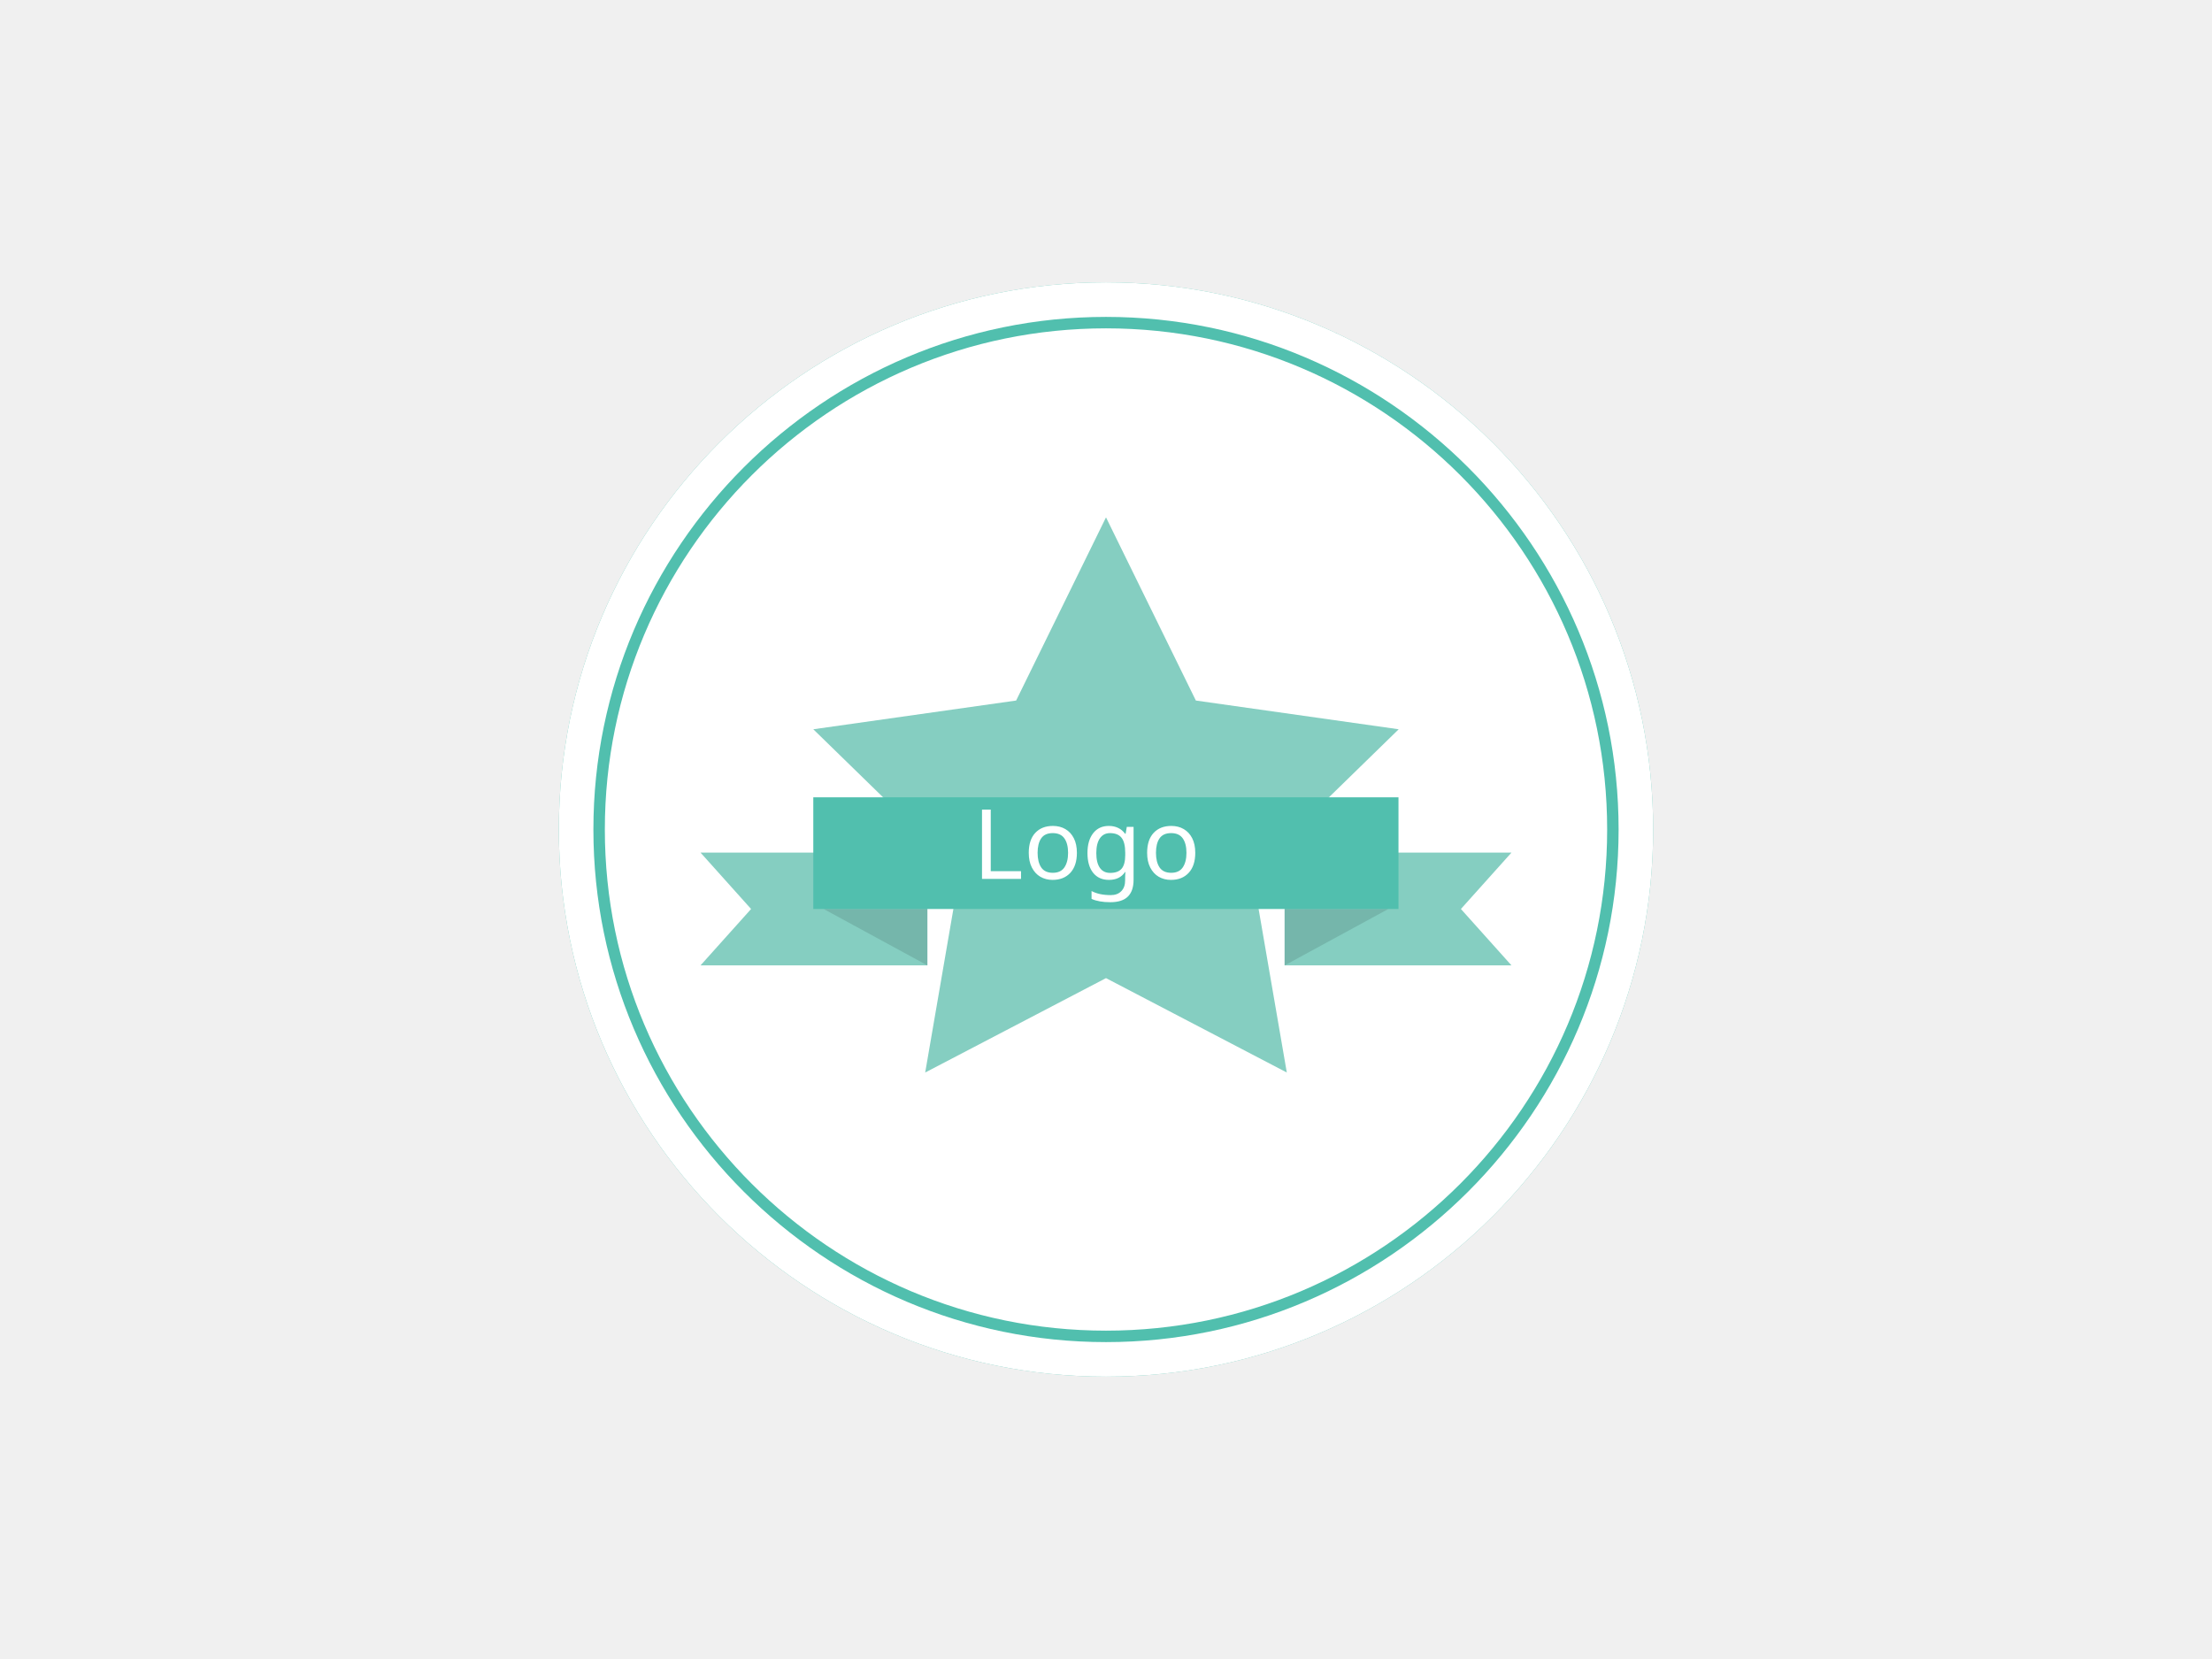
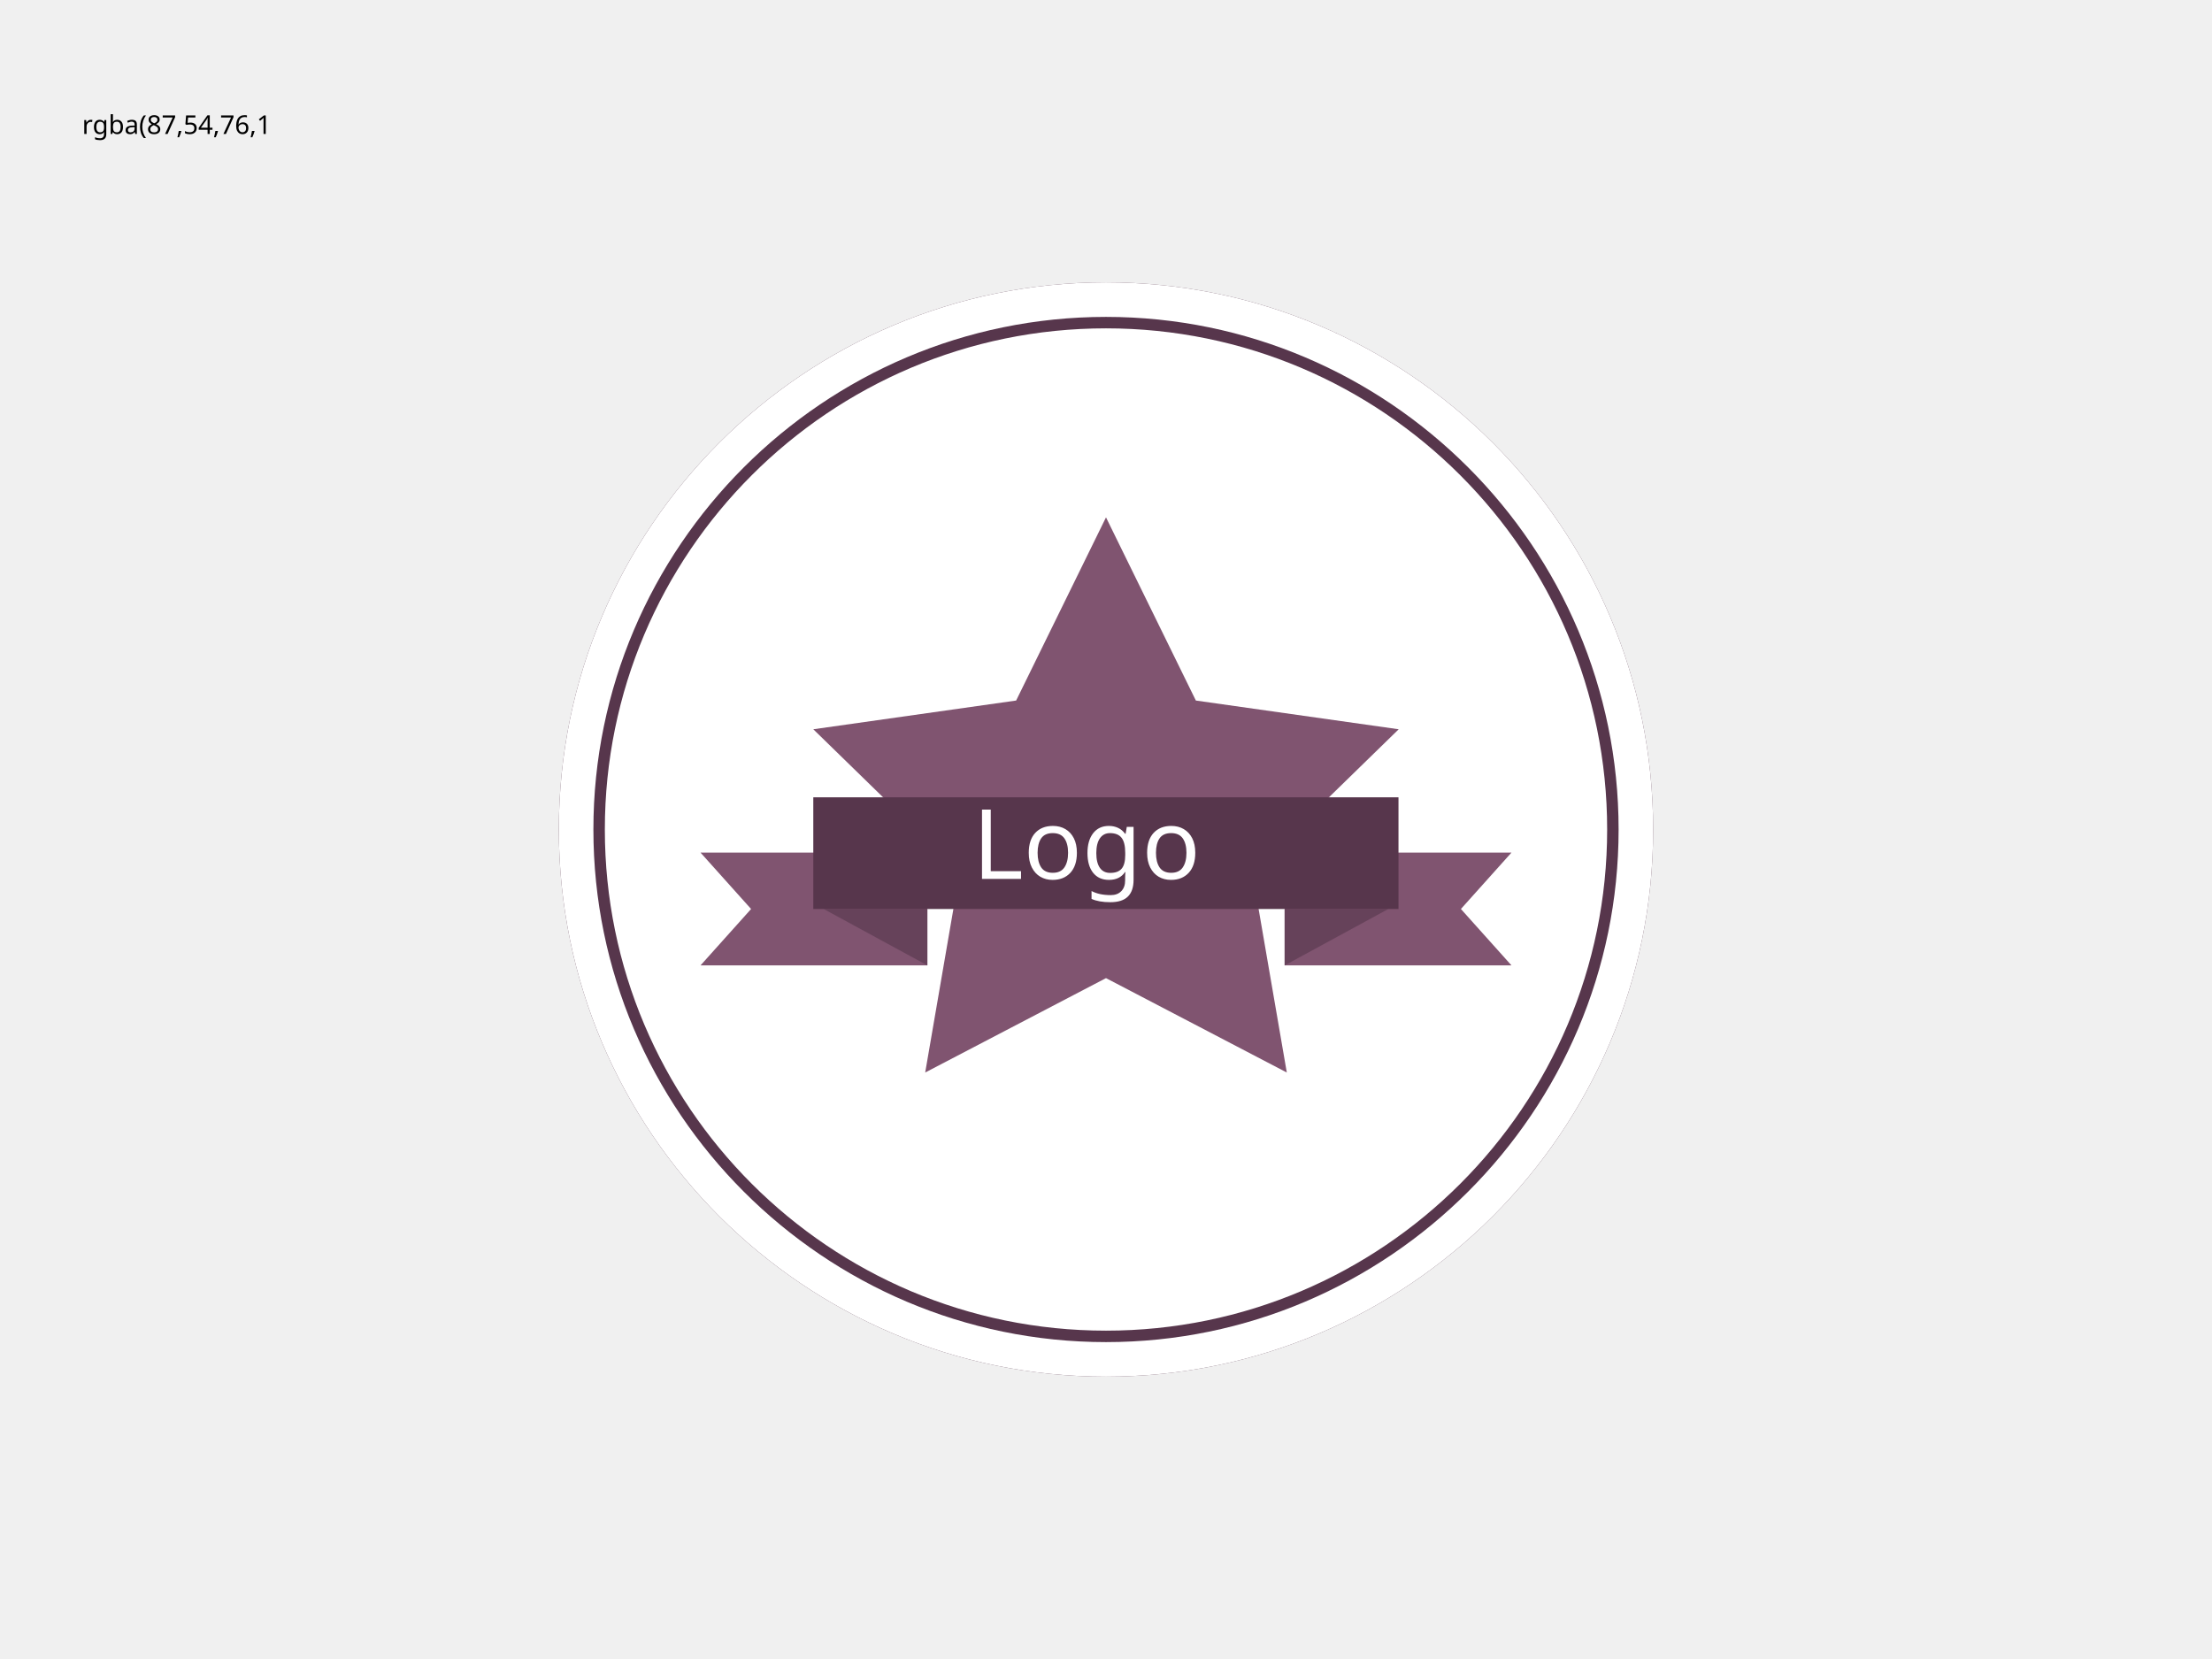
<svg xmlns="http://www.w3.org/2000/svg" version="1.1" id="Layer_1" x="0px" y="0px" viewBox="0 0 1024 768" enable-background="new 0 0 1024 768" xml:space="preserve">
  <g>
    <path fill="#FFFFFF" d="M512,626.7c-133.9,0-242.7-108.8-242.7-242.7S378.1,141.3,512,141.3S754.7,250.1,754.7,384   S645.9,626.7,512,626.7z" />
-     <path fill="#51BFAE" d="M512,152c128,0,232,104,232,232S640,616,512,616S280,512,280,384S384,152,512,152 M512,130.7   c-139.7,0-253.3,113.6-253.3,253.3S372.3,637.3,512,637.3S765.3,523.7,765.3,384S651.7,130.7,512,130.7L512,130.7z" />
+     <path fill="#57364C" d="M512,152c128,0,232,104,232,232S640,616,512,616S280,512,280,384S384,152,512,152 M512,130.7   c-139.7,0-253.3,113.6-253.3,253.3S372.3,637.3,512,637.3S765.3,523.7,765.3,384S651.7,130.7,512,130.7L512,130.7z" />
    <path fill="#FFFFFF" d="M512,146.7c130.7,0,237.3,106.7,237.3,237.3S642.7,621.3,512,621.3S274.7,514.7,274.7,384   S381.3,146.7,512,146.7 M512,130.7c-139.7,0-253.3,113.6-253.3,253.3S372.3,637.3,512,637.3S765.3,523.7,765.3,384   S651.7,130.7,512,130.7L512,130.7z" />
  </g>
  <g>
-     <polygon fill="#85CEC1" points="512,239.5 553.6,324.3 647.5,337.6 579.7,403.7 595.7,496.5 512,452.8 428.3,496.5 444.3,403.7    376.5,337.6 470.4,324.3  " />
-     <polygon fill="#85CEC1" points="699.7,446.9 594.7,446.9 594.7,394.7 699.7,394.7 676.3,420.8  " />
-     <polygon fill="#75B6AB" points="642.7,420.8 594.7,446.9 594.7,420.8  " />
-     <polygon fill="#85CEC1" points="324.3,446.9 429.3,446.9 429.3,394.7 324.3,394.7 347.7,420.8  " />
-     <polygon fill="#75B6AB" points="381.3,420.8 429.3,446.9 429.3,420.8  " />
-     <rect x="376.5" y="369.1" fill="#51BFAE" width="270.9" height="51.7" />
+     <polygon fill="#805470" points="512,239.5 553.6,324.3 647.5,337.6 579.7,403.7 595.7,496.5 512,452.8 428.3,496.5 444.3,403.7    376.5,337.6 470.4,324.3  " />
+     <polygon fill="#805470" points="699.7,446.9 594.7,446.9 594.7,394.7 699.7,394.7 676.3,420.8  " />
+     <polygon fill="#66425A" points="642.7,420.8 594.7,446.9 594.7,420.8  " />
+     <polygon fill="#805470" points="324.3,446.9 429.3,446.9 429.3,394.7 324.3,394.7 347.7,420.8  " />
+     <polygon fill="#66425A" points="381.3,420.8 429.3,446.9 429.3,420.8  " />
+     <rect x="376.5" y="369.1" fill="#57364C" width="270.9" height="51.7" />
    <text transform="matrix(1 0 0 1 450.2406 406.8748)" fill="#FFFFFF" font-family="'Raleway-Medium'" font-size="44.915">Logo</text>
  </g>
+   <text transform="matrix(1 0 0 1 38 62)" font-family="'MyriadPro-Regular'" font-size="12">rgba(87,54,76,1</text>
</svg>
